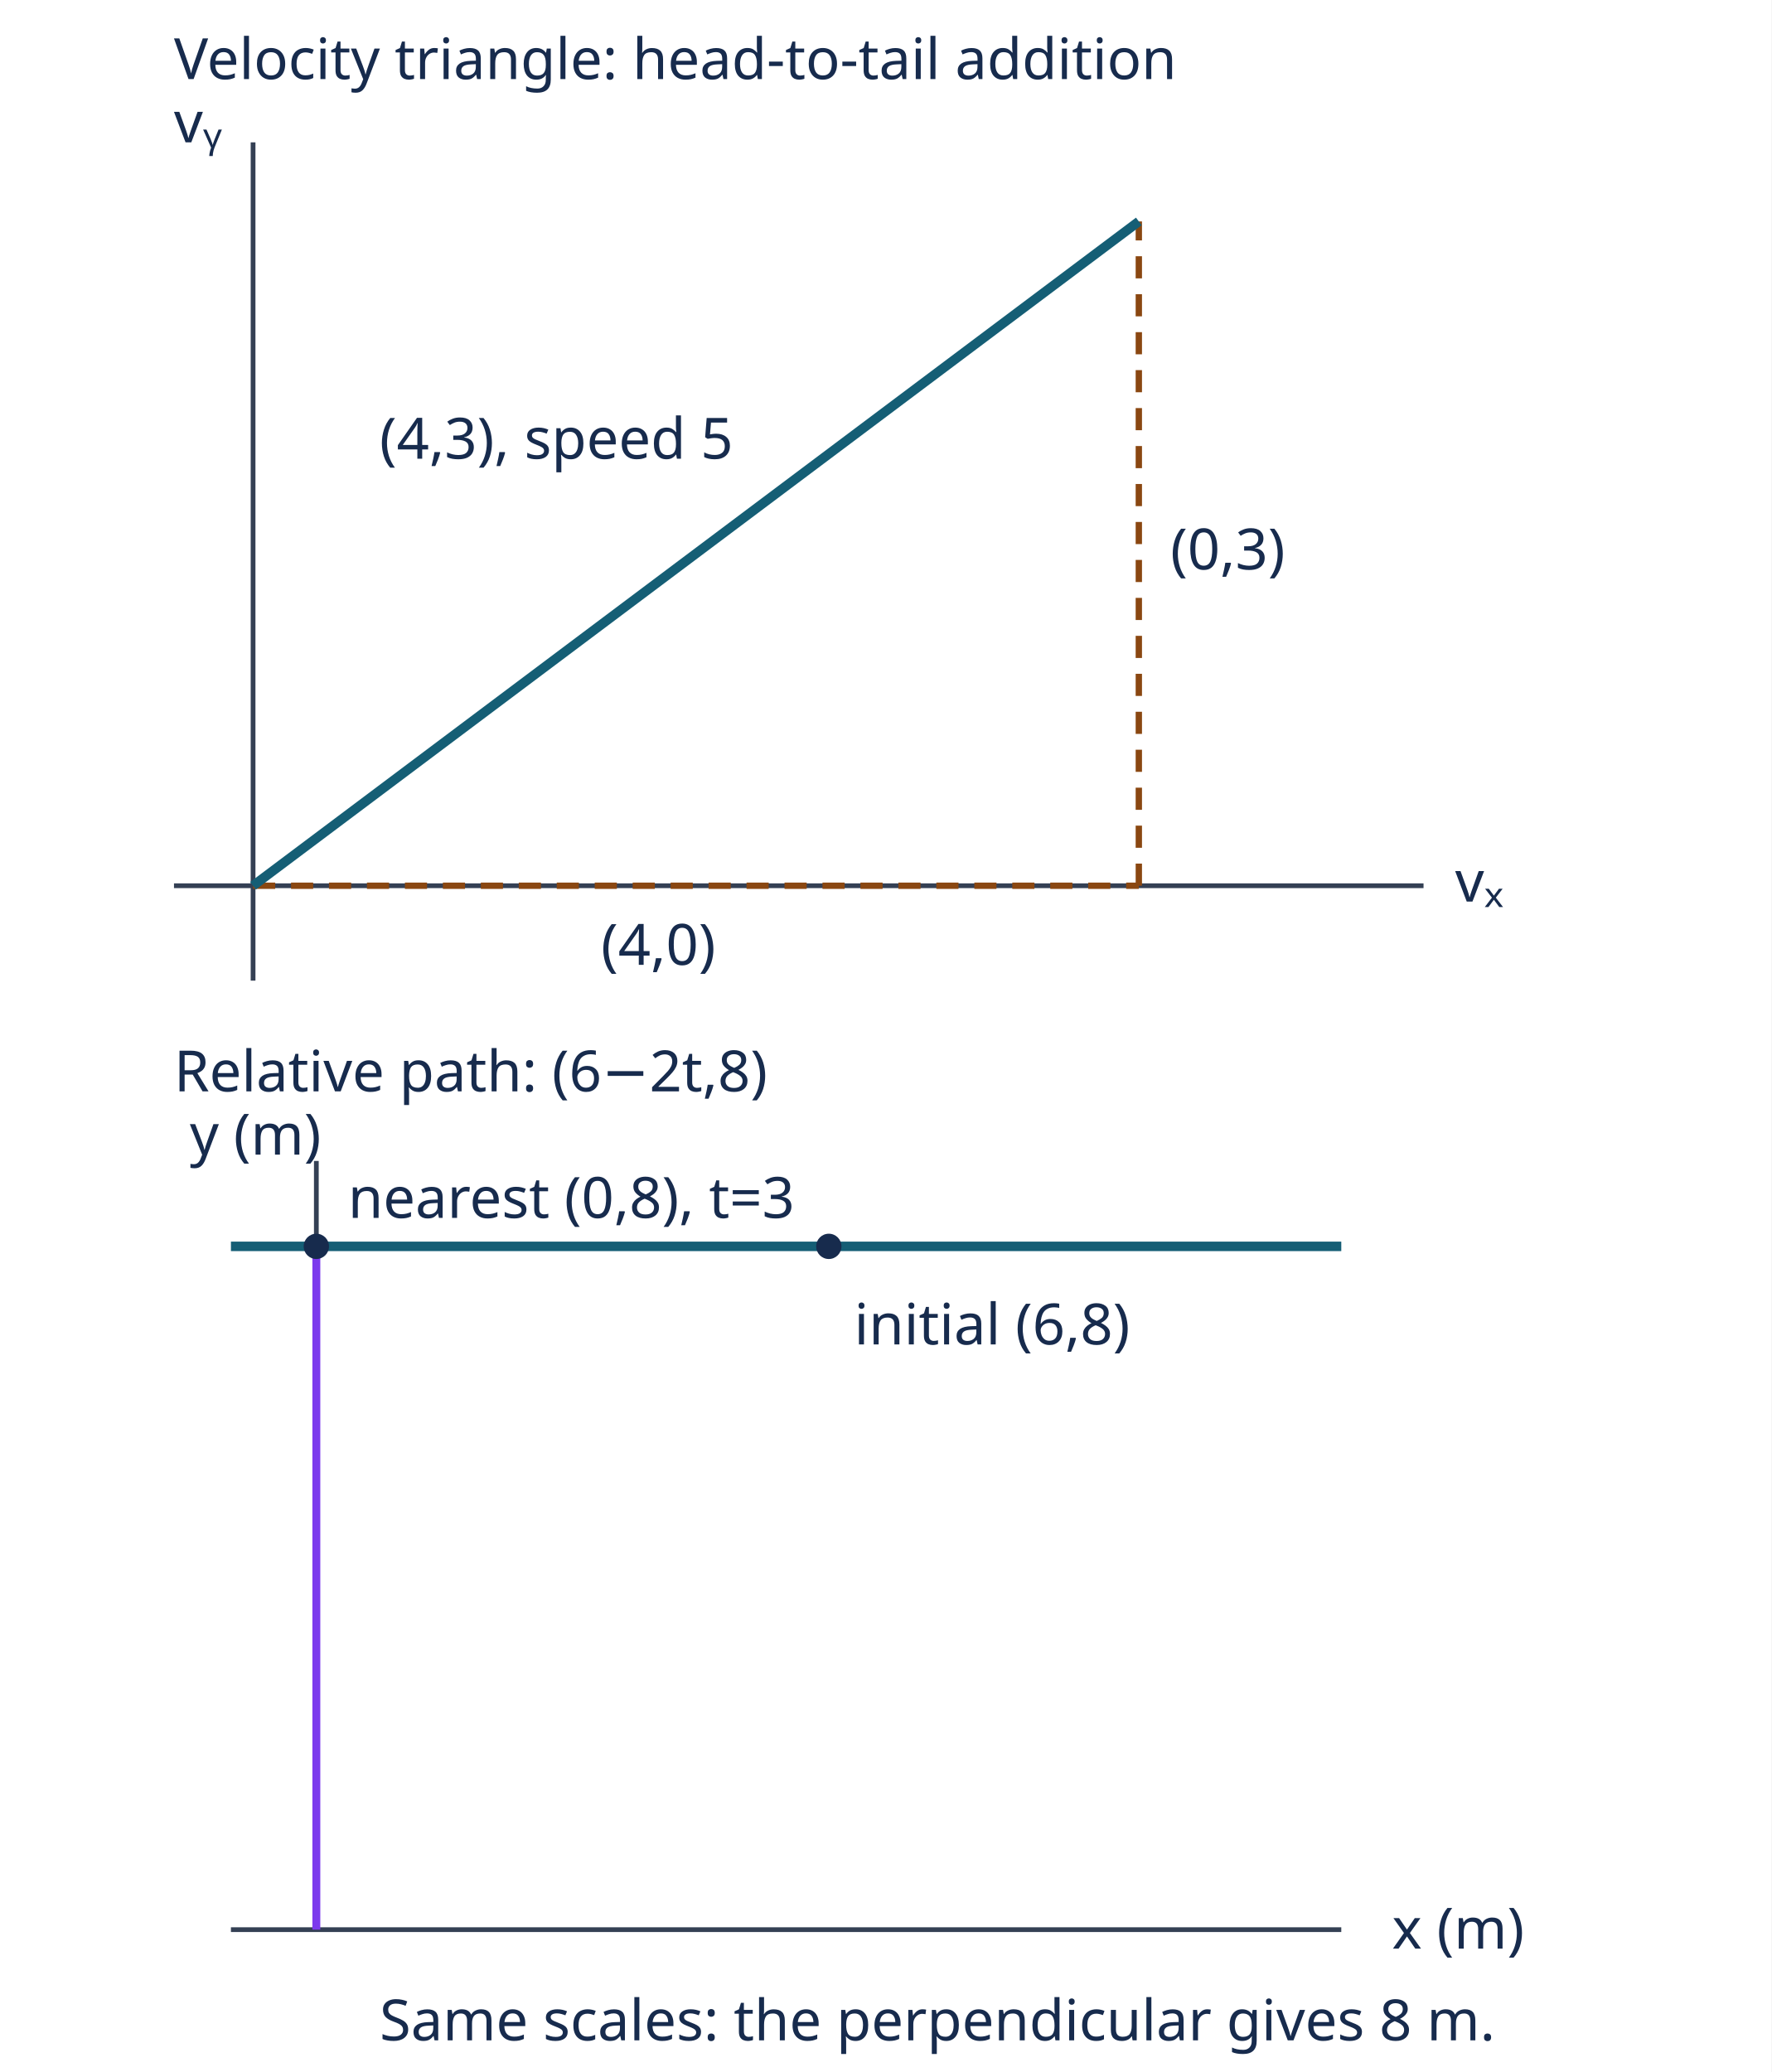
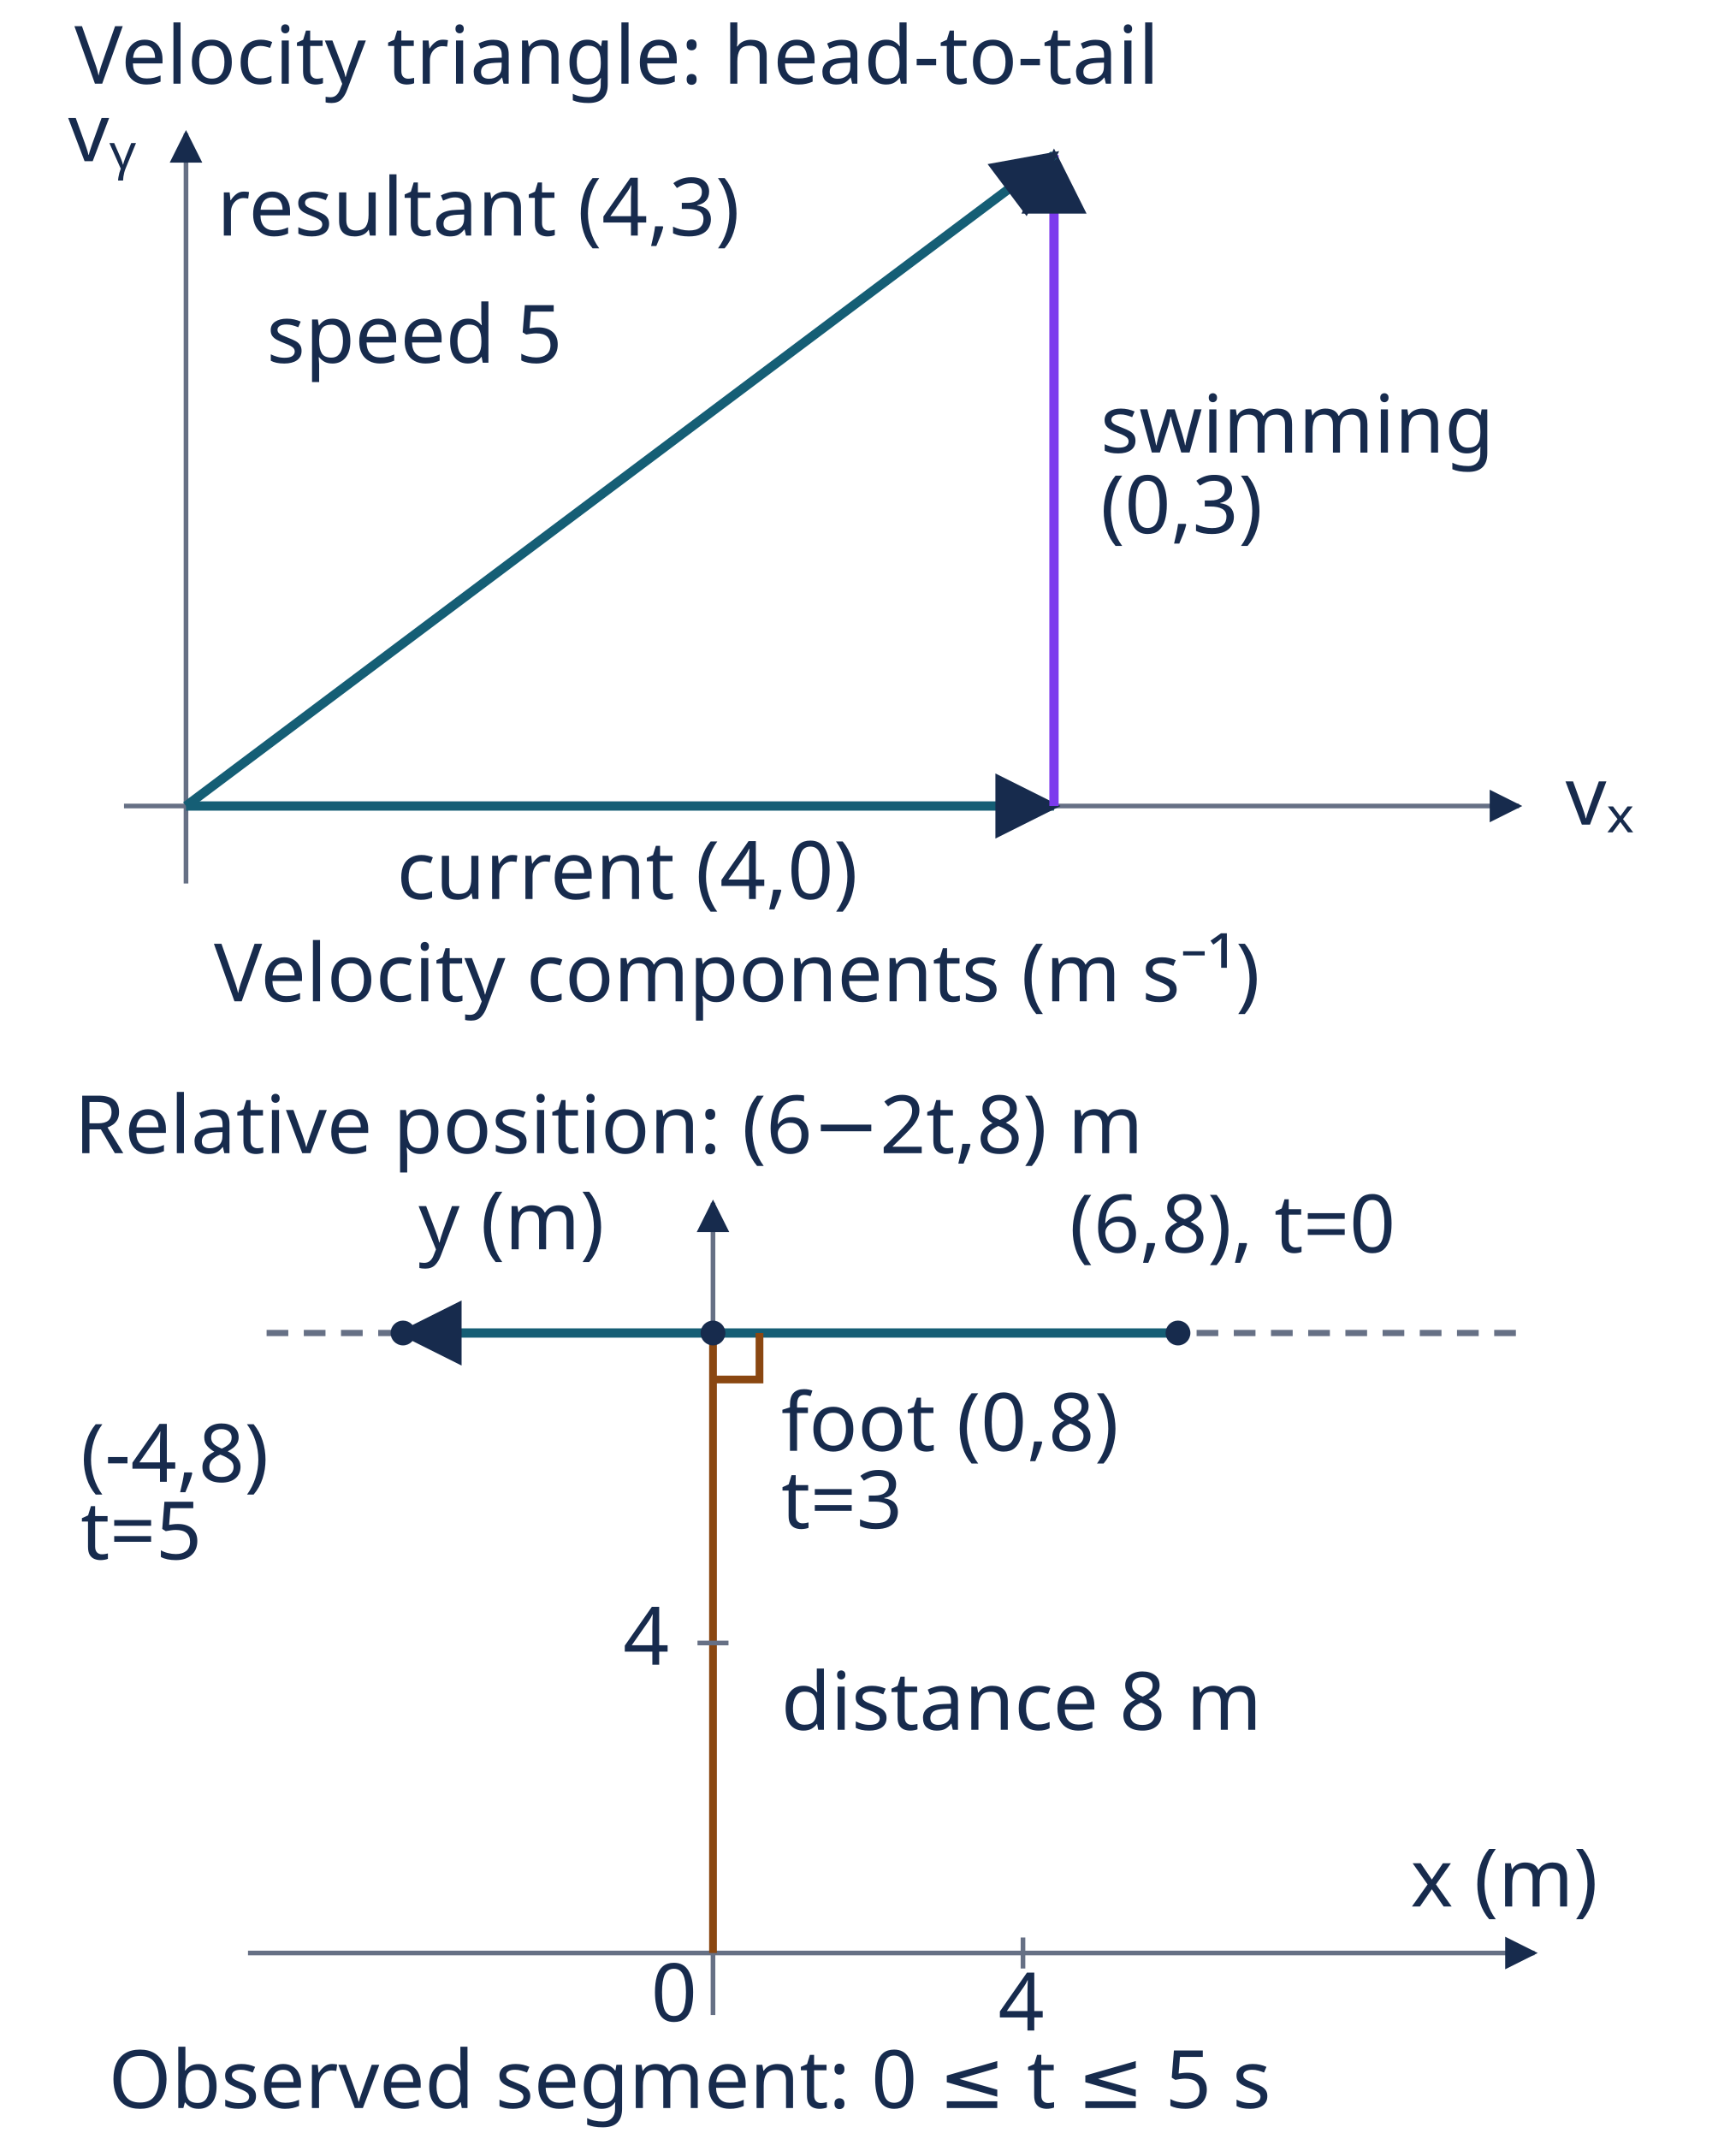
- <svg xmlns="http://www.w3.org/2000/svg" viewBox="0 0 560 655" role="img" aria-labelledby="title desc">
-   <style>text{font:18px sans-serif;fill:#172b4d}.axis{stroke:#344054;stroke-width:1.5}.curve{fill:none;stroke:#155e75;stroke-width:3}.guide{fill:none;stroke:#8a4711;stroke-width:2;stroke-dasharray:7 5}.other{fill:none;stroke:#7c3aed;stroke-width:2.5}.point{fill:#172b4d}.grid{stroke:#d0d5dd;stroke-width:1}</style>
-   <rect width="100%" height="100%" fill="white" />
-   <text x="55" y="25">Velocity triangle: head-to-tail addition</text>
-   <path class="axis" d="M55,280 L450,280" />
-   <path class="axis" d="M80,310 L80,45" />
-   <text x="460" y="285">vₓ</text>
-   <text x="55" y="45">vᵧ</text>
-   <path class="guide" d="M80,280 L360,280" />
-   <path class="guide" d="M360,280 L360,70" />
-   <path class="curve" d="M80,280 L360,70" />
-   <text x="190" y="305">(4,0)</text>
-   <text x="370" y="180">(0,3)</text>
-   <text x="120" y="145">(4,3), speed 5</text>
-   <text x="55" y="345">Relative path: (6−2t,8)</text>
-   <path class="axis" d="M73,610 L424,610" />
-   <path class="axis" d="M100,610 L100,367" />
-   <path class="curve" d="M73,394 L424,394" />
-   <path class="other" d="M100,610 L100,394" />
-   <circle class="point" cx="100" cy="394" r="4" />
-   <circle class="point" cx="262" cy="394" r="4" />
-   <text x="110" y="385">nearest (0,8), t=3</text>
-   <text x="270" y="425">initial (6,8)</text>
-   <text x="440" y="616">x (m)</text>
-   <text x="60" y="365">y (m)</text>
-   <text x="120" y="645">Same scales: the perpendicular gives 8 m.</text>
+ <svg xmlns="http://www.w3.org/2000/svg" viewBox="0 0 560 690" role="img" aria-labelledby="title desc">
+   <defs>
+     <marker id="arrow" viewBox="0 0 10 10" refX="9" refY="5" markerWidth="7" markerHeight="7" orient="auto-start-reverse">
+       <path d="M0,0 L10,5 L0,10 Z" fill="#172b4d" />
+     </marker>
+   </defs>
+   <style>
+     text{font:26px sans-serif;fill:#172b4d}
+     .axis{stroke:#667085;stroke-width:1.5;fill:none;marker-end:url(#arrow)}
+     .vector{fill:none;stroke:#155e75;stroke-width:3;marker-end:url(#arrow)}
+     .other{fill:none;stroke:#7c3aed;stroke-width:3;marker-end:url(#arrow)}
+     .extension{fill:none;stroke:#667085;stroke-width:2;stroke-dasharray:7 5}
+     .perpendicular{fill:none;stroke:#8a4711;stroke-width:2.5}
+     .point{fill:#172b4d}
+   </style>
+   <rect width="560" height="690" fill="white" />
+   <text x="24" y="27">Velocity triangle: head-to-tail</text>
+   <path class="axis" d="M40,260 H490" />
+   <path class="axis" d="M60,285 V43" />
+   <text x="505" y="266">vₓ</text>
+   <text x="22" y="52">vᵧ</text>
+   <path class="vector" d="M60,260 H340" />
+   <path class="other" d="M340,260 V50" />
+   <path class="vector" d="M60,260 L340,50" />
+   <text x="128" y="290">current (4,0)</text>
+   <text x="355" y="146">swimming</text>
+   <text x="355" y="172">(0,3)</text>
+   <text x="70" y="76">resultant (4,3)</text>
+   <text x="86" y="117">speed 5</text>
+   <text x="69" y="323">Velocity components (m s⁻¹)</text>
+   <text x="24" y="372">Relative position: (6−2t,8) m</text>
+   <path class="axis" d="M80,630 H495" />
+   <path class="axis" d="M230,650 V388" />
+   <text x="455" y="615">x (m)</text>
+   <text x="135" y="403">y (m)</text>
+   <path class="extension" d="M86,430 H492" />
+   <path class="vector" d="M380,430 H130" />
+   <path class="perpendicular" d="M230,630 V430 M230,445 H245 V430" />
+   <circle class="point" cx="380" cy="430" r="4" />
+   <circle class="point" cx="230" cy="430" r="4" />
+   <circle class="point" cx="130" cy="430" r="4" />
+   <text x="345" y="404">(6,8), t=0</text>
+   <text x="252" y="468">foot (0,8)</text>
+   <text x="252" y="493">t=3</text>
+   <text x="26" y="478">(-4,8)</text>
+   <text x="26" y="503">t=5</text>
+   <text x="252" y="558">distance 8 m</text>
+   <path d="M330,625 V635 M225,530 H235" stroke="#667085" stroke-width="1.5" />
+   <text x="322" y="655">4</text>
+   <text x="201" y="537">4</text>
+   <text x="210" y="652">0</text>
+   <text x="35" y="680">Observed segment: 0 ≤ t ≤ 5 s</text>
</svg>
